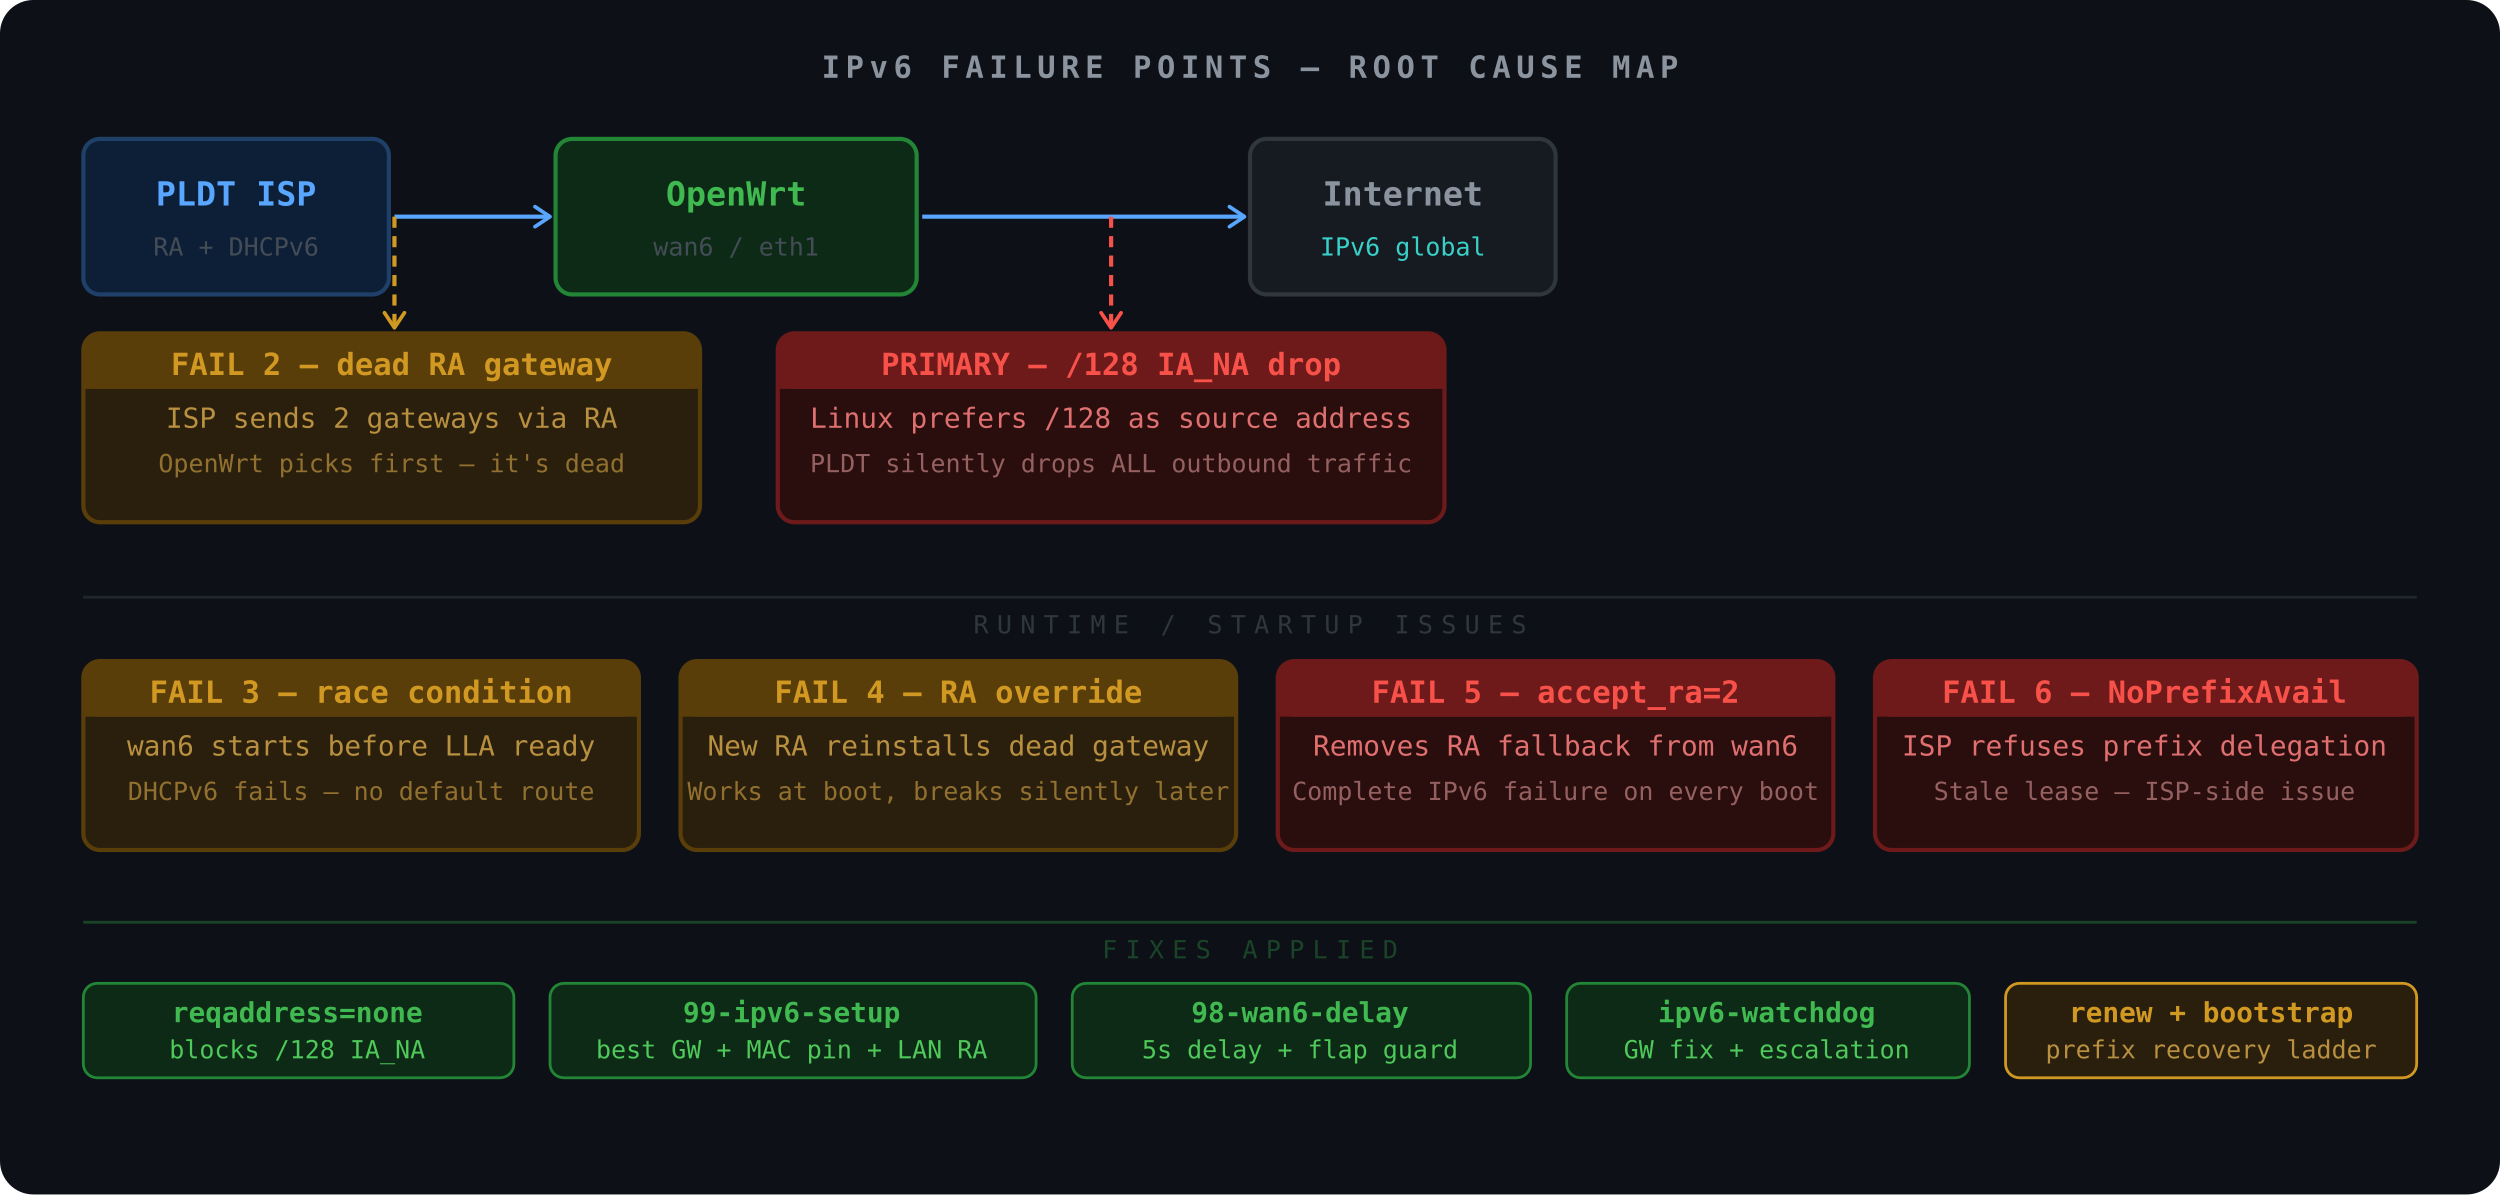
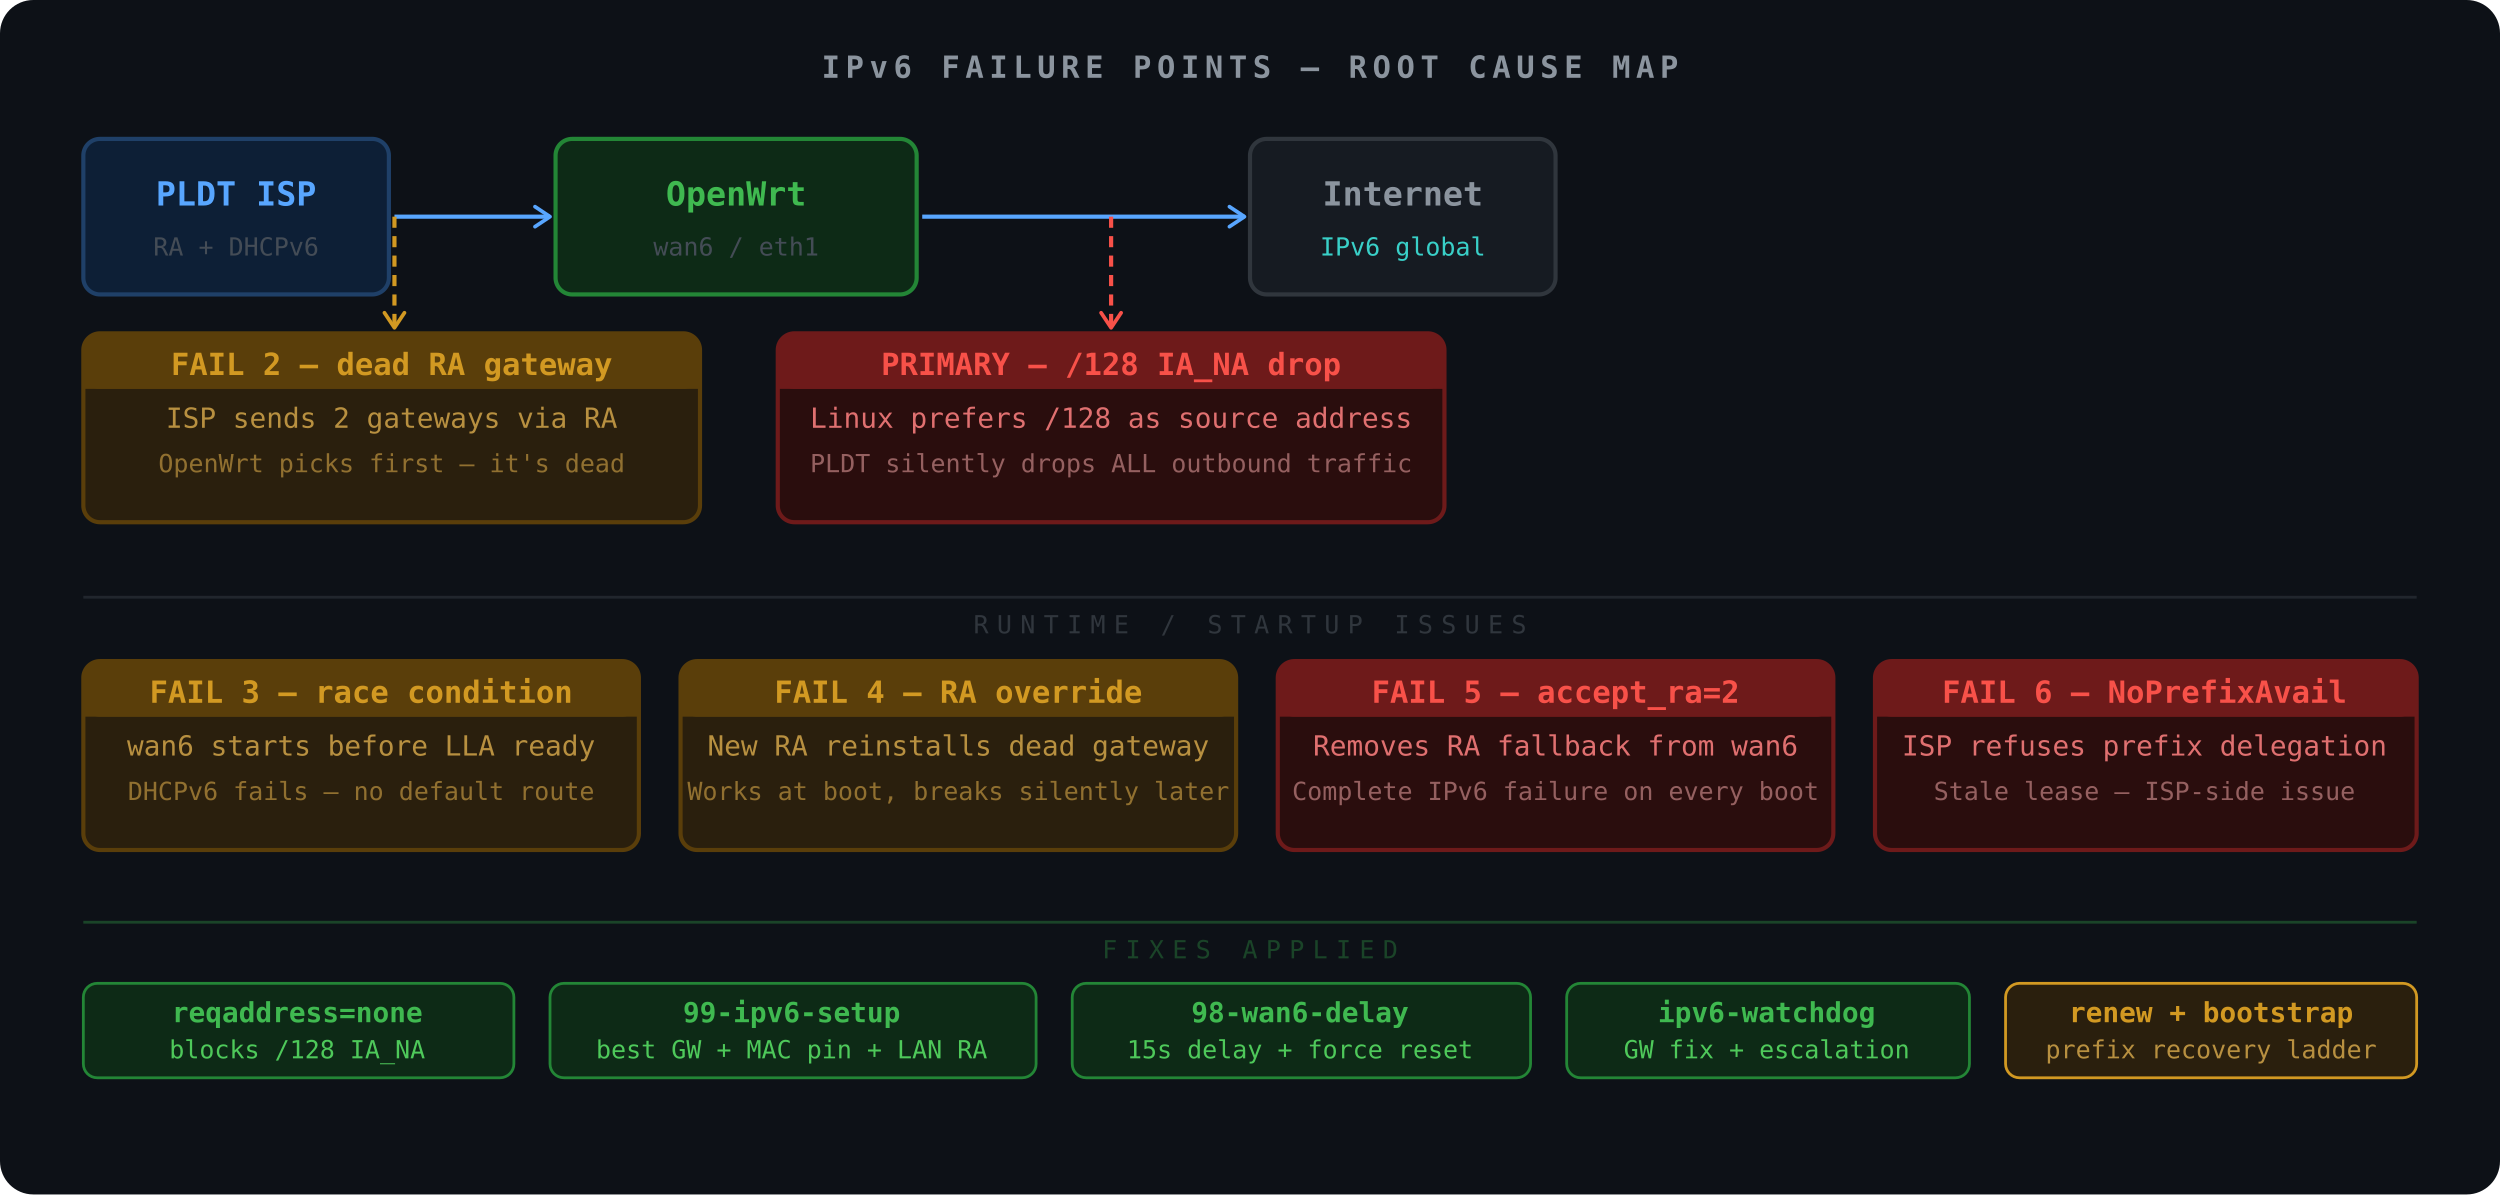
<svg xmlns="http://www.w3.org/2000/svg" width="900" height="430" viewBox="0 0 900 430" role="img">
  <defs>
    <marker id="arr" viewBox="0 0 10 10" refX="8" refY="5" markerWidth="6" markerHeight="6" orient="auto-start-reverse">
      <path d="M2 1L8 5L2 9" fill="none" stroke="#58a6ff" stroke-width="1.5" stroke-linecap="round" stroke-linejoin="round" />
    </marker>
    <marker id="arr-red" viewBox="0 0 10 10" refX="8" refY="5" markerWidth="6" markerHeight="6" orient="auto-start-reverse">
      <path d="M2 1L8 5L2 9" fill="none" stroke="#f85149" stroke-width="1.5" stroke-linecap="round" stroke-linejoin="round" />
    </marker>
    <marker id="arr-amber" viewBox="0 0 10 10" refX="8" refY="5" markerWidth="6" markerHeight="6" orient="auto-start-reverse">
      <path d="M2 1L8 5L2 9" fill="none" stroke="#d29922" stroke-width="1.5" stroke-linecap="round" stroke-linejoin="round" />
    </marker>
  </defs>
  <rect width="900" height="430" fill="#0d1117" rx="12" />
  <text x="450" y="28" text-anchor="middle" fill="#8b949e" font-family="monospace" font-size="11" font-weight="600" letter-spacing="2">IPv6 FAILURE POINTS — ROOT CAUSE MAP</text>
  <rect x="30" y="50" width="110" height="56" rx="6" fill="#0d1f36" stroke="#1f4068" stroke-width="1.5" />
  <text x="85" y="74" text-anchor="middle" fill="#58a6ff" font-family="monospace" font-size="12" font-weight="700">PLDT ISP</text>
  <text x="85" y="92" text-anchor="middle" fill="#444c56" font-family="monospace" font-size="9">RA + DHCPv6</text>
  <line x1="142" y1="78" x2="198" y2="78" stroke="#58a6ff" stroke-width="1.5" marker-end="url(#arr)" />
  <rect x="200" y="50" width="130" height="56" rx="6" fill="#0d2a16" stroke="#238636" stroke-width="1.5" />
  <text x="265" y="74" text-anchor="middle" fill="#3fb950" font-family="monospace" font-size="12" font-weight="700">OpenWrt</text>
  <text x="265" y="92" text-anchor="middle" fill="#444c56" font-family="monospace" font-size="9">wan6 / eth1</text>
  <line x1="332" y1="78" x2="448" y2="78" stroke="#58a6ff" stroke-width="1.5" marker-end="url(#arr)" />
  <rect x="450" y="50" width="110" height="56" rx="6" fill="#161b22" stroke="#30363d" stroke-width="1.5" />
  <text x="505" y="74" text-anchor="middle" fill="#8b949e" font-family="monospace" font-size="12" font-weight="700">Internet</text>
  <text x="505" y="92" text-anchor="middle" fill="#39d0c8" font-family="monospace" font-size="9">IPv6 global</text>
  <line x1="400" y1="78" x2="400" y2="118" stroke="#f85149" stroke-width="1.5" stroke-dasharray="4 3" marker-end="url(#arr-red)" />
  <rect x="280" y="120" width="240" height="68" rx="6" fill="#2a0d0d" stroke="#6e1a1a" stroke-width="1.5" />
  <rect x="280" y="120" width="240" height="20" rx="6" fill="#6e1a1a" />
  <rect x="280" y="130" width="240" height="10" fill="#6e1a1a" />
  <text x="400" y="135" text-anchor="middle" fill="#f85149" font-family="monospace" font-size="11" font-weight="700">PRIMARY — /128 IA_NA drop</text>
  <text x="400" y="154" text-anchor="middle" fill="#e07070" font-family="monospace" font-size="10">Linux prefers /128 as source address</text>
  <text x="400" y="170" text-anchor="middle" fill="#956060" font-family="monospace" font-size="9">PLDT silently drops ALL outbound traffic</text>
  <line x1="142" y1="78" x2="142" y2="118" stroke="#d29922" stroke-width="1.5" stroke-dasharray="4 3" marker-end="url(#arr-amber)" />
  <rect x="30" y="120" width="222" height="68" rx="6" fill="#2a1f0d" stroke="#5a3e0a" stroke-width="1.5" />
  <rect x="30" y="120" width="222" height="20" rx="6" fill="#5a3e0a" />
  <rect x="30" y="130" width="222" height="10" fill="#5a3e0a" />
  <text x="141" y="135" text-anchor="middle" fill="#d29922" font-family="monospace" font-size="11" font-weight="700">FAIL 2 — dead RA gateway</text>
  <text x="141" y="154" text-anchor="middle" fill="#b89040" font-family="monospace" font-size="10">ISP sends 2 gateways via RA</text>
  <text x="141" y="170" text-anchor="middle" fill="#917030" font-family="monospace" font-size="9">OpenWrt picks first — it's dead</text>
  <line x1="30" y1="215" x2="870" y2="215" stroke="#21262d" stroke-width="1" />
  <text x="450" y="228" text-anchor="middle" fill="#30363d" font-family="monospace" font-size="9" letter-spacing="3">RUNTIME / STARTUP ISSUES</text>
  <rect x="30" y="238" width="200" height="68" rx="6" fill="#2a1f0d" stroke="#5a3e0a" stroke-width="1.5" />
  <rect x="30" y="238" width="200" height="20" rx="6" fill="#5a3e0a" />
  <rect x="30" y="248" width="200" height="10" fill="#5a3e0a" />
  <text x="130" y="253" text-anchor="middle" fill="#d29922" font-family="monospace" font-size="11" font-weight="700">FAIL 3 — race condition</text>
  <text x="130" y="272" text-anchor="middle" fill="#b89040" font-family="monospace" font-size="10">wan6 starts before LLA ready</text>
  <text x="130" y="288" text-anchor="middle" fill="#917030" font-family="monospace" font-size="9">DHCPv6 fails — no default route</text>
  <rect x="245" y="238" width="200" height="68" rx="6" fill="#2a1f0d" stroke="#5a3e0a" stroke-width="1.5" />
  <rect x="245" y="238" width="200" height="20" rx="6" fill="#5a3e0a" />
  <rect x="245" y="248" width="200" height="10" fill="#5a3e0a" />
  <text x="345" y="253" text-anchor="middle" fill="#d29922" font-family="monospace" font-size="11" font-weight="700">FAIL 4 — RA override</text>
  <text x="345" y="272" text-anchor="middle" fill="#b89040" font-family="monospace" font-size="10">New RA reinstalls dead gateway</text>
  <text x="345" y="288" text-anchor="middle" fill="#917030" font-family="monospace" font-size="9">Works at boot, breaks silently later</text>
  <rect x="460" y="238" width="200" height="68" rx="6" fill="#2a0d0d" stroke="#6e1a1a" stroke-width="1.5" />
  <rect x="460" y="238" width="200" height="20" rx="6" fill="#6e1a1a" />
  <rect x="460" y="248" width="200" height="10" fill="#6e1a1a" />
  <text x="560" y="253" text-anchor="middle" fill="#f85149" font-family="monospace" font-size="11" font-weight="700">FAIL 5 — accept_ra=2</text>
  <text x="560" y="272" text-anchor="middle" fill="#e07070" font-family="monospace" font-size="10">Removes RA fallback from wan6</text>
  <text x="560" y="288" text-anchor="middle" fill="#956060" font-family="monospace" font-size="9">Complete IPv6 failure on every boot</text>
  <rect x="675" y="238" width="195" height="68" rx="6" fill="#2a0d0d" stroke="#6e1a1a" stroke-width="1.5" />
  <rect x="675" y="238" width="195" height="20" rx="6" fill="#6e1a1a" />
  <rect x="675" y="248" width="195" height="10" fill="#6e1a1a" />
  <text x="772" y="253" text-anchor="middle" fill="#f85149" font-family="monospace" font-size="11" font-weight="700">FAIL 6 — NoPrefixAvail</text>
  <text x="772" y="272" text-anchor="middle" fill="#e07070" font-family="monospace" font-size="10">ISP refuses prefix delegation</text>
  <text x="772" y="288" text-anchor="middle" fill="#956060" font-family="monospace" font-size="9">Stale lease — ISP-side issue</text>
  <line x1="30" y1="332" x2="870" y2="332" stroke="#1a4428" stroke-width="1" />
  <text x="450" y="345" text-anchor="middle" fill="#1a4428" font-family="monospace" font-size="9" letter-spacing="3">FIXES APPLIED</text>
  <rect x="30" y="354" width="155" height="34" rx="5" fill="#0d2a16" stroke="#238636" stroke-width="1" />
  <text x="107" y="368" text-anchor="middle" fill="#3fb950" font-family="monospace" font-size="10" font-weight="700">reqaddress=none</text>
  <text x="107" y="381" text-anchor="middle" fill="#4ec95a" font-family="monospace" font-size="9">blocks /128 IA_NA</text>
  <rect x="198" y="354" width="175" height="34" rx="5" fill="#0d2a16" stroke="#238636" stroke-width="1" />
  <text x="285" y="368" text-anchor="middle" fill="#3fb950" font-family="monospace" font-size="10" font-weight="700">99-ipv6-setup</text>
  <text x="285" y="381" text-anchor="middle" fill="#4ec95a" font-family="monospace" font-size="9">best GW + MAC pin + LAN RA</text>
  <rect x="386" y="354" width="165" height="34" rx="5" fill="#0d2a16" stroke="#238636" stroke-width="1" />
  <text x="468" y="368" text-anchor="middle" fill="#3fb950" font-family="monospace" font-size="10" font-weight="700">98-wan6-delay</text>
-   <text x="468" y="381" text-anchor="middle" fill="#4ec95a" font-family="monospace" font-size="9">5s delay + flap guard</text>
+   <text x="468" y="381" text-anchor="middle" fill="#4ec95a" font-family="monospace" font-size="9">15s delay + force reset</text>
  <rect x="564" y="354" width="145" height="34" rx="5" fill="#0d2a16" stroke="#238636" stroke-width="1" />
  <text x="636" y="368" text-anchor="middle" fill="#3fb950" font-family="monospace" font-size="10" font-weight="700">ipv6-watchdog</text>
  <text x="636" y="381" text-anchor="middle" fill="#4ec95a" font-family="monospace" font-size="9">GW fix + escalation</text>
  <rect x="722" y="354" width="148" height="34" rx="5" fill="#2a1f0d" stroke="#d29922" stroke-width="1" />
  <text x="796" y="368" text-anchor="middle" fill="#d29922" font-family="monospace" font-size="10" font-weight="700">renew + bootstrap</text>
  <text x="796" y="381" text-anchor="middle" fill="#b89040" font-family="monospace" font-size="9">prefix recovery ladder</text>
</svg>
